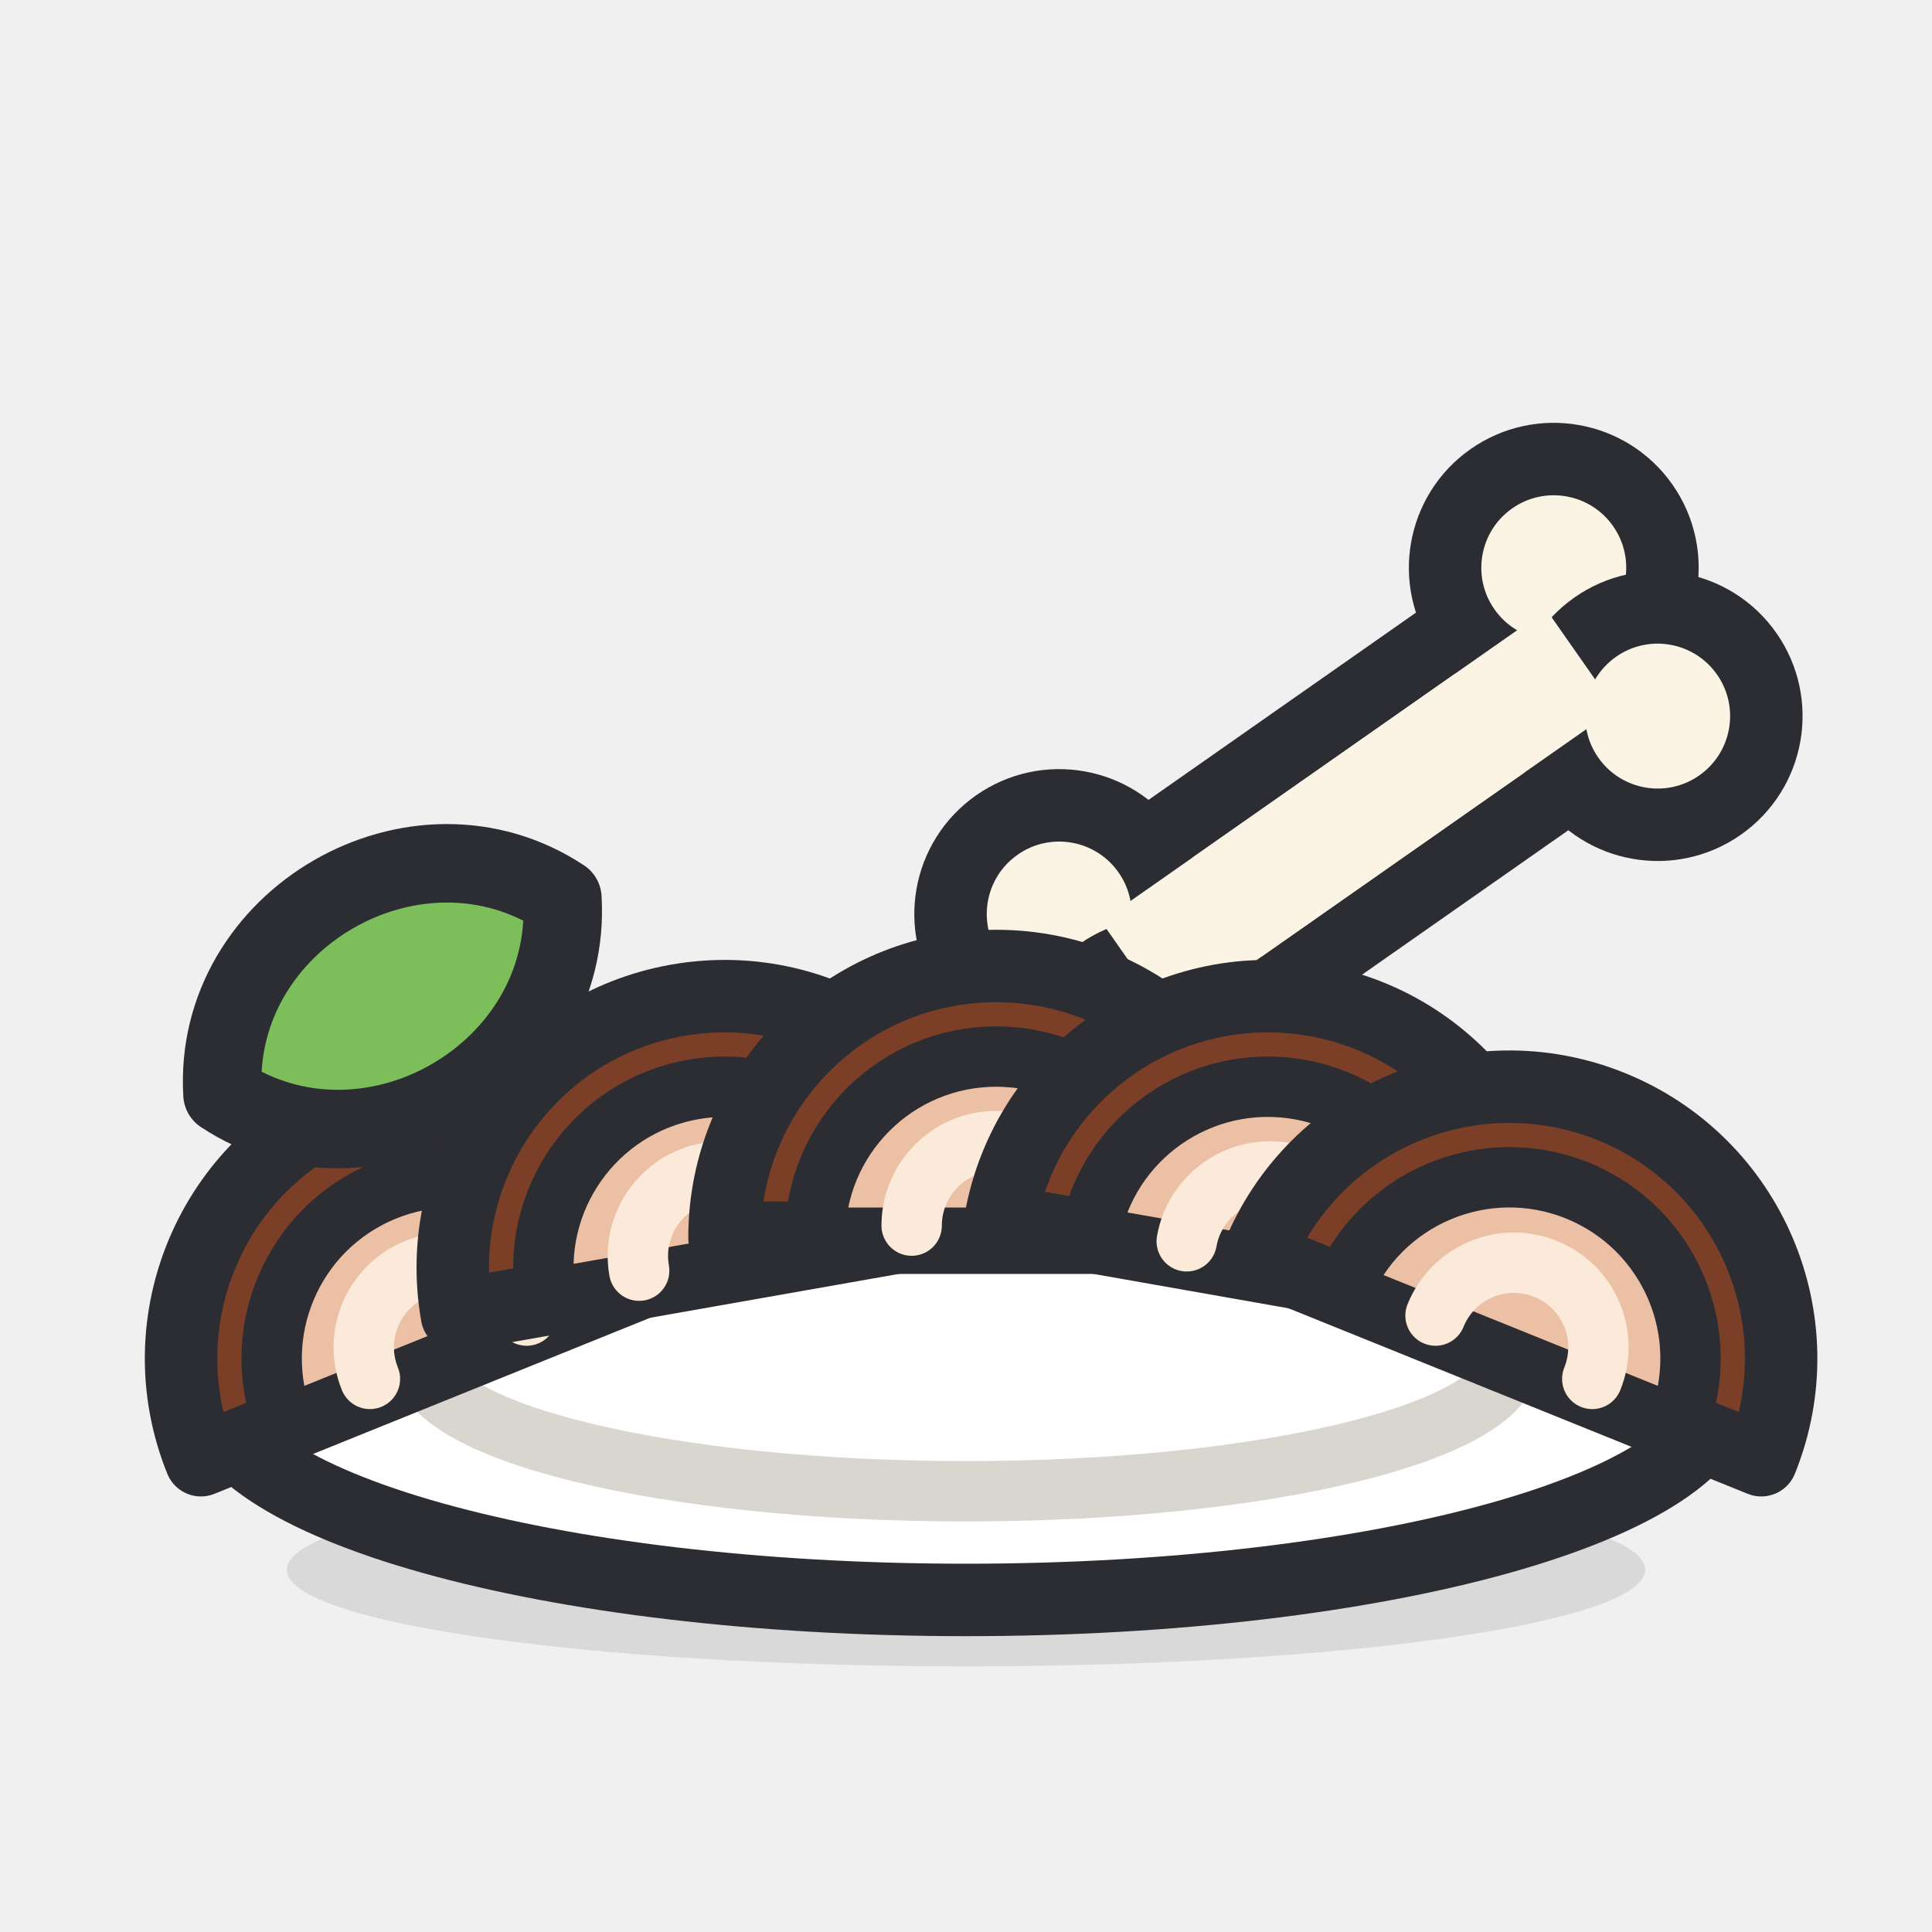
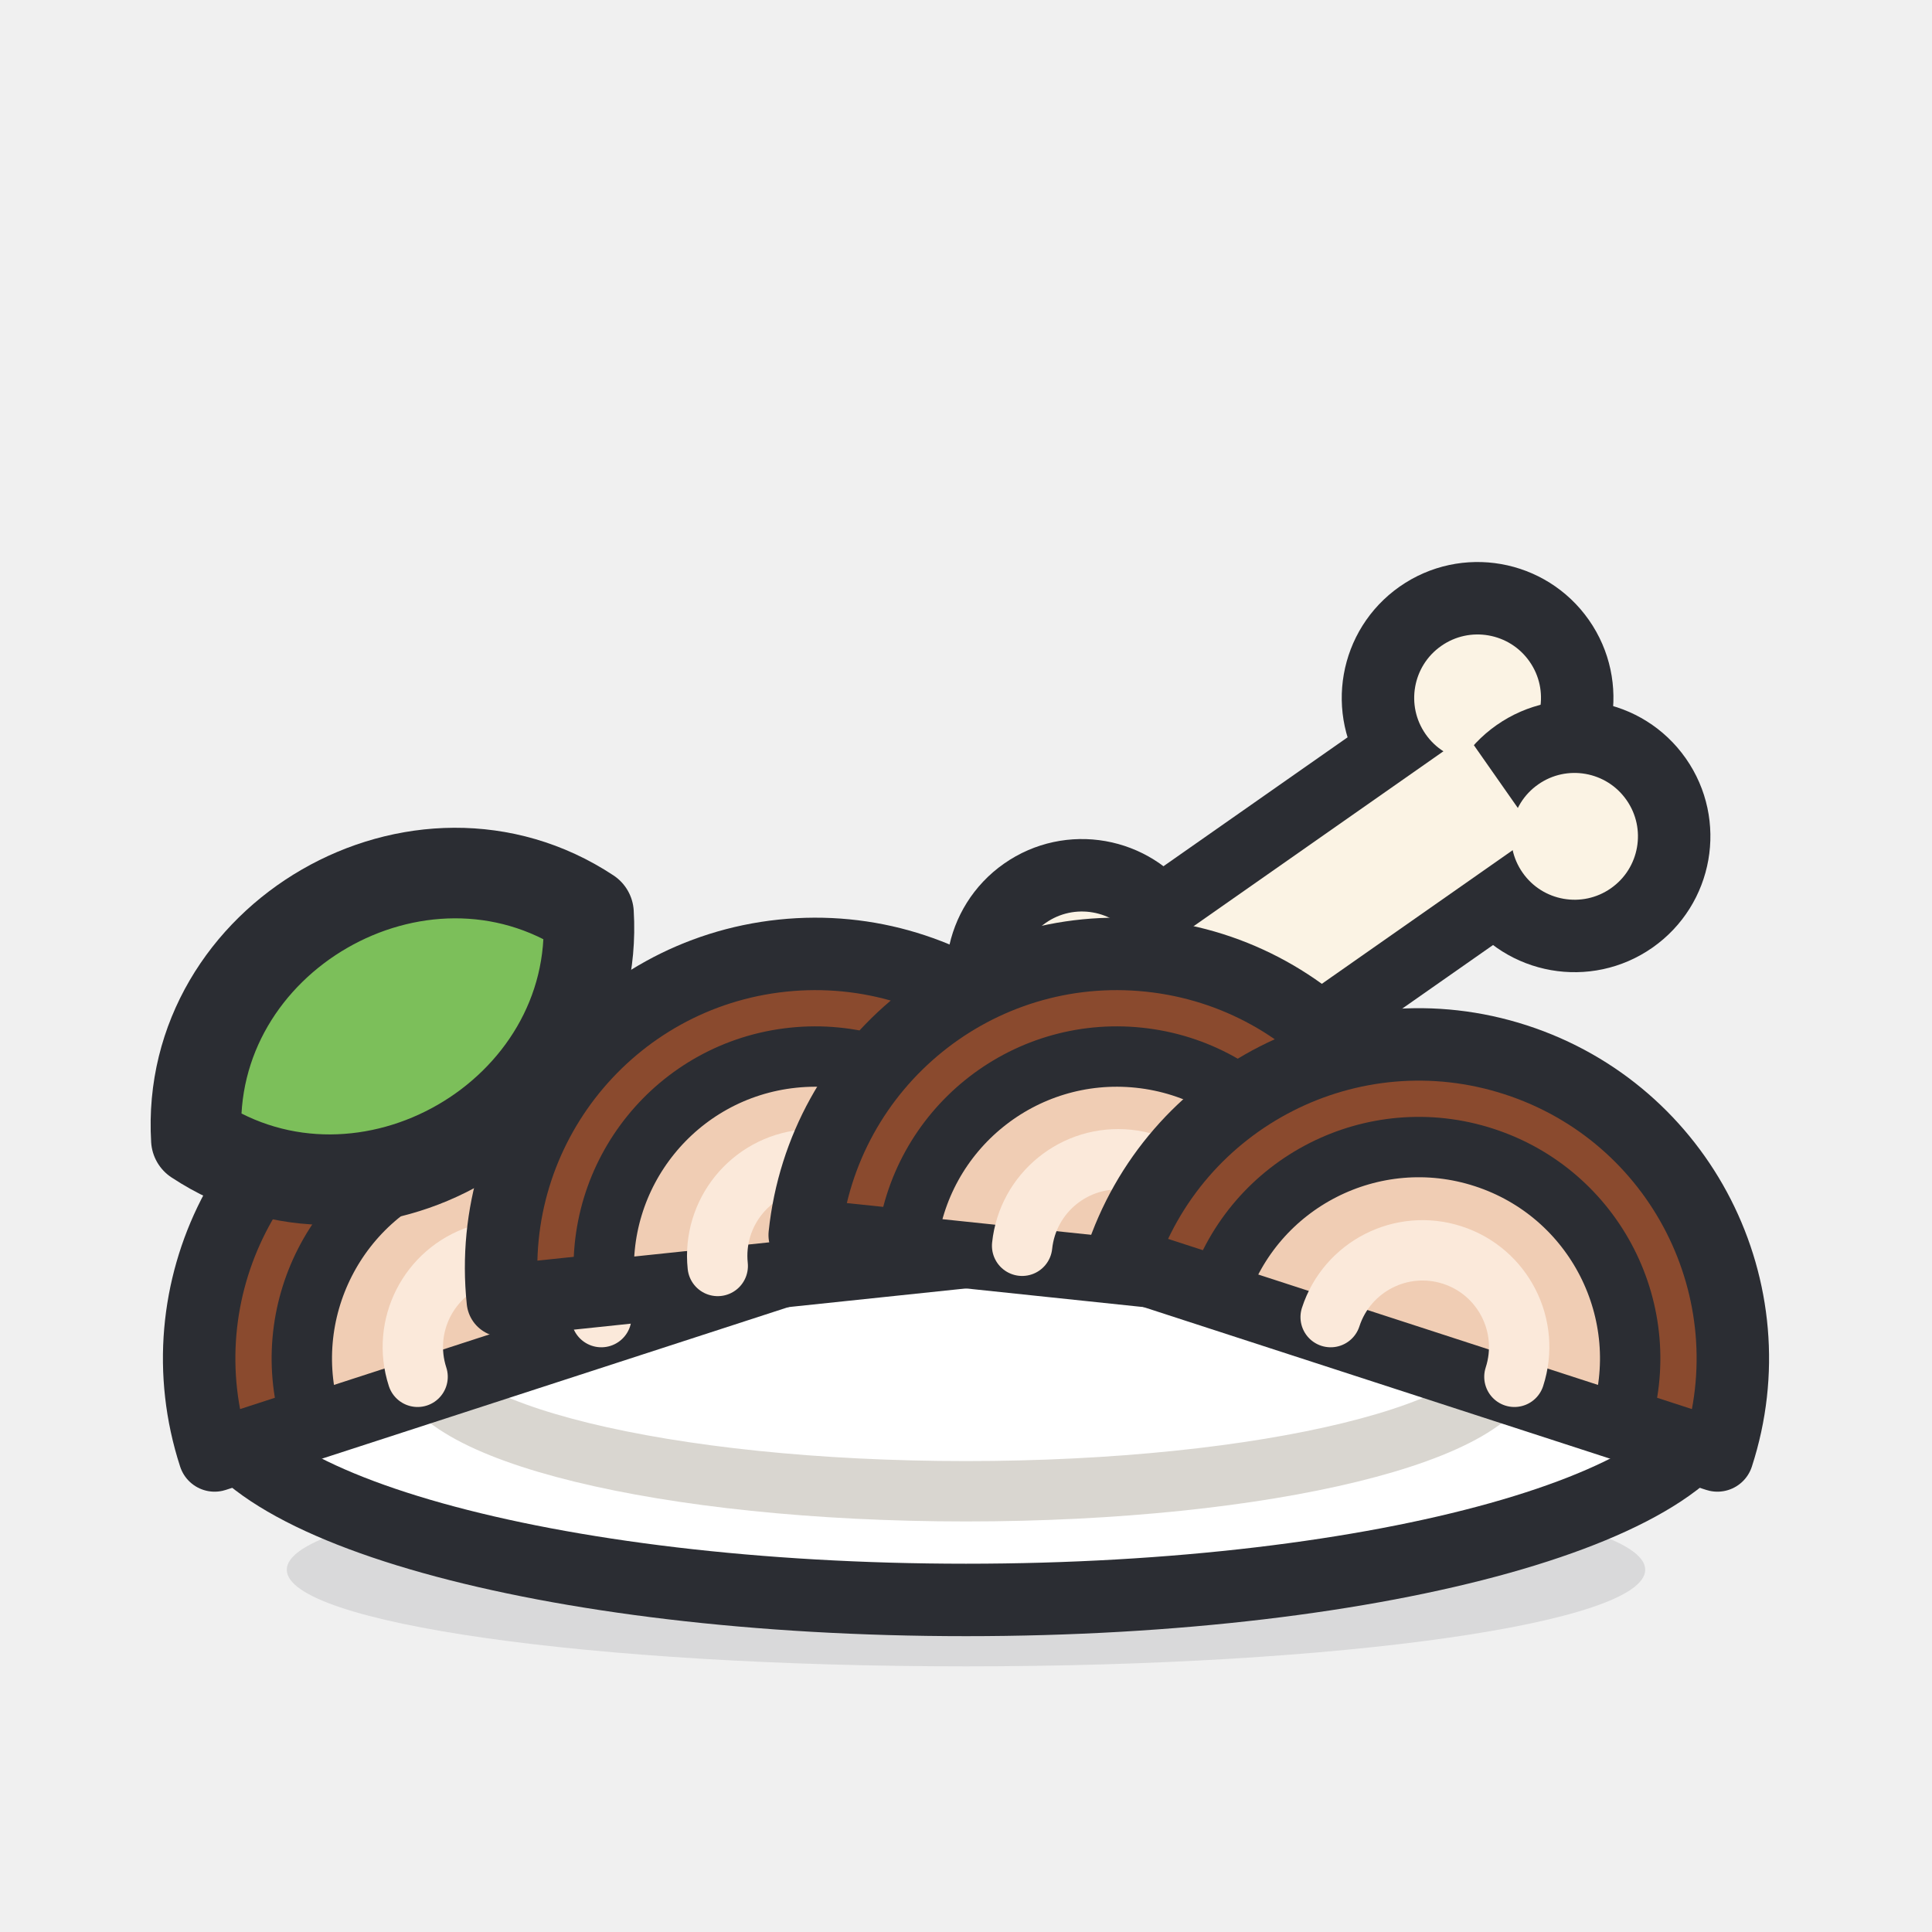
<svg xmlns="http://www.w3.org/2000/svg" viewBox="0 0 64 64">
  <ellipse cx="32" cy="52" rx="22.5" ry="3.2" fill="#2b2d33" opacity=".12" />
  <g fill="#ffffff" stroke="#2b2d33" stroke-width="2.4" stroke-linejoin="round" stroke-linecap="round">
    <ellipse cx="32" cy="46" rx="25" ry="7" />
  </g>
  <g fill="none" stroke="#d9d6d0" stroke-width="2.0" stroke-linecap="round" stroke-linejoin="round">
    <ellipse cx="32" cy="45" rx="18" ry="4.4" />
  </g>
-   <g transform="translate(45 27) rotate(-35)">
+   <g transform="translate(44 30) rotate(-35)">
    <g fill="#fbf3e4" stroke="#2b2d33" stroke-width="2.4" stroke-linejoin="round" stroke-linecap="round">
-       <rect x="-10" y="-3.2" width="20" height="6.4" rx="3" />
-       <circle cx="-10" cy="-3" r="3.6" />
-       <circle cx="-10" cy="3" r="3.6" />
-       <circle cx="10" cy="-3" r="3.6" />
-       <circle cx="10" cy="3" r="3.6" />
+       <rect x="-8" y="-3" width="16" height="6" rx="3" />
+       <circle cx="-8" cy="-2.8" r="3.3" />
+       <circle cx="-8" cy="2.8" r="3.3" />
+       <circle cx="8" cy="-2.8" r="3.3" />
+       <circle cx="8" cy="2.8" r="3.3" />
    </g>
    <g fill="#fbf3e4">
-       <rect x="-9" y="-2" width="18" height="4" />
+       <rect x="-7" y="-2" width="14" height="4" />
    </g>
  </g>
-   <g transform="rotate(-22 15 45)">
-     <g fill="#7a3f26" stroke="#2b2d33" stroke-width="2.4" stroke-linejoin="round" stroke-linecap="round">
-       <path d="M6 45a9 9 0 0 1 18 0z" />
+   <g transform="rotate(-18 17 45)">
+     <g fill="#8a4a2e" stroke="#2b2d33" stroke-width="2.4" stroke-linejoin="round" stroke-linecap="round">
+       <path d="M6.6 45a10.4 10.4 0 0 1 20.8 0z" />
    </g>
-     <g fill="#ecc0a4" stroke="#2b2d33" stroke-width="2.0" stroke-linejoin="round" stroke-linecap="round">
-       <path d="M9 45a6 6 0 0 1 12 0z" />
+     <g fill="#f0cdb4" stroke="#2b2d33" stroke-width="2.0" stroke-linejoin="round" stroke-linecap="round">
+       <path d="M10 45a7 7 0 0 1 14 0z" />
    </g>
    <g fill="none" stroke="#fbe9da" stroke-width="2.0" stroke-linecap="round" stroke-linejoin="round">
-       <path d="M12.2 44.6a2.8 2.8 0 0 1 5.6 0" />
+       <path d="M13.8 44.6a3.2 3.2 0 0 1 6.4 0" />
    </g>
  </g>
-   <g transform="rotate(-10 24 42)">
-     <g fill="#7a3f26" stroke="#2b2d33" stroke-width="2.4" stroke-linejoin="round" stroke-linecap="round">
-       <path d="M15 42a9 9 0 0 1 18 0z" />
+   <g transform="rotate(-6 27 42)">
+     <g fill="#8a4a2e" stroke="#2b2d33" stroke-width="2.4" stroke-linejoin="round" stroke-linecap="round">
+       <path d="M16.6 42a10.4 10.4 0 0 1 20.8 0z" />
    </g>
-     <g fill="#ecc0a4" stroke="#2b2d33" stroke-width="2.0" stroke-linejoin="round" stroke-linecap="round">
-       <path d="M18 42a6 6 0 0 1 12 0z" />
+     <g fill="#f0cdb4" stroke="#2b2d33" stroke-width="2.0" stroke-linejoin="round" stroke-linecap="round">
+       <path d="M20 42a7 7 0 0 1 14 0z" />
    </g>
    <g fill="none" stroke="#fbe9da" stroke-width="2.0" stroke-linecap="round" stroke-linejoin="round">
-       <path d="M21.2 41.6a2.8 2.8 0 0 1 5.6 0" />
+       <path d="M23.8 41.6a3.2 3.2 0 0 1 6.4 0" />
    </g>
  </g>
-   <g transform="rotate(0 33 41)">
-     <g fill="#7a3f26" stroke="#2b2d33" stroke-width="2.4" stroke-linejoin="round" stroke-linecap="round">
-       <path d="M24 41a9 9 0 0 1 18 0z" />
+   <g transform="rotate(6 37 42)">
+     <g fill="#8a4a2e" stroke="#2b2d33" stroke-width="2.4" stroke-linejoin="round" stroke-linecap="round">
+       <path d="M26.6 42a10.4 10.4 0 0 1 20.8 0z" />
    </g>
-     <g fill="#ecc0a4" stroke="#2b2d33" stroke-width="2.0" stroke-linejoin="round" stroke-linecap="round">
-       <path d="M27 41a6 6 0 0 1 12 0z" />
+     <g fill="#f0cdb4" stroke="#2b2d33" stroke-width="2.0" stroke-linejoin="round" stroke-linecap="round">
+       <path d="M30 42a7 7 0 0 1 14 0z" />
    </g>
    <g fill="none" stroke="#fbe9da" stroke-width="2.0" stroke-linecap="round" stroke-linejoin="round">
-       <path d="M30.2 40.6a2.8 2.8 0 0 1 5.6 0" />
+       <path d="M33.8 41.6a3.2 3.2 0 0 1 6.4 0" />
    </g>
  </g>
-   <g transform="rotate(10 42 42)">
-     <g fill="#7a3f26" stroke="#2b2d33" stroke-width="2.4" stroke-linejoin="round" stroke-linecap="round">
-       <path d="M33 42a9 9 0 0 1 18 0z" />
+   <g transform="rotate(18 47 45)">
+     <g fill="#8a4a2e" stroke="#2b2d33" stroke-width="2.4" stroke-linejoin="round" stroke-linecap="round">
+       <path d="M36.6 45a10.4 10.4 0 0 1 20.8 0z" />
    </g>
-     <g fill="#ecc0a4" stroke="#2b2d33" stroke-width="2.0" stroke-linejoin="round" stroke-linecap="round">
-       <path d="M36 42a6 6 0 0 1 12 0z" />
+     <g fill="#f0cdb4" stroke="#2b2d33" stroke-width="2.0" stroke-linejoin="round" stroke-linecap="round">
+       <path d="M40 45a7 7 0 0 1 14 0z" />
    </g>
    <g fill="none" stroke="#fbe9da" stroke-width="2.0" stroke-linecap="round" stroke-linejoin="round">
-       <path d="M39.2 41.6a2.8 2.8 0 0 1 5.6 0" />
+       <path d="M43.8 44.6a3.2 3.2 0 0 1 6.4 0" />
    </g>
  </g>
-   <g transform="rotate(22 50 45)">
-     <g fill="#7a3f26" stroke="#2b2d33" stroke-width="2.4" stroke-linejoin="round" stroke-linecap="round">
-       <path d="M41 45a9 9 0 0 1 18 0z" />
-     </g>
-     <g fill="#ecc0a4" stroke="#2b2d33" stroke-width="2.0" stroke-linejoin="round" stroke-linecap="round">
-       <path d="M44 45a6 6 0 0 1 12 0z" />
-     </g>
-     <g fill="none" stroke="#fbe9da" stroke-width="2.0" stroke-linecap="round" stroke-linejoin="round">
-       <path d="M47.2 44.6a2.8 2.8 0 0 1 5.6 0" />
-     </g>
-   </g>
-   <g transform="translate(13 33) rotate(-30) scale(1.3)">
+   <g transform="translate(13 34) rotate(-30) scale(1.5)">
    <g fill="#7cbf5a" stroke="#2b2d33" stroke-width="2.0" stroke-linejoin="round" stroke-linecap="round">
      <path d="M-5 0c2-4 8-4 10 0-2 4-8 4-10 0z" />
    </g>
  </g>
</svg>
